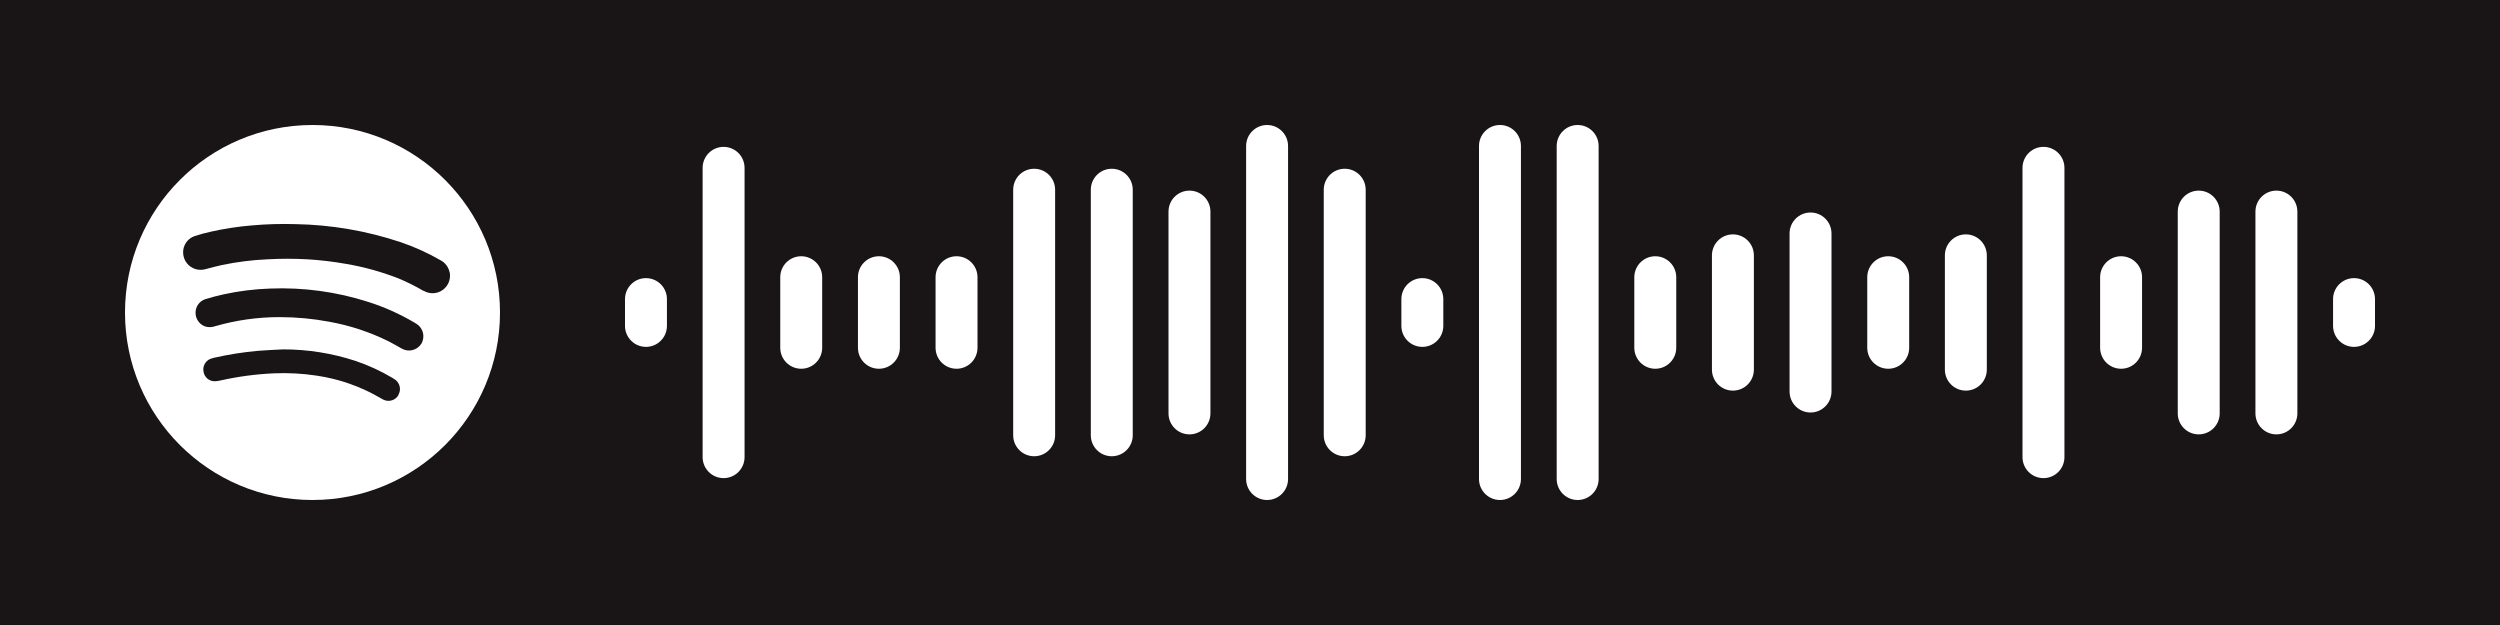
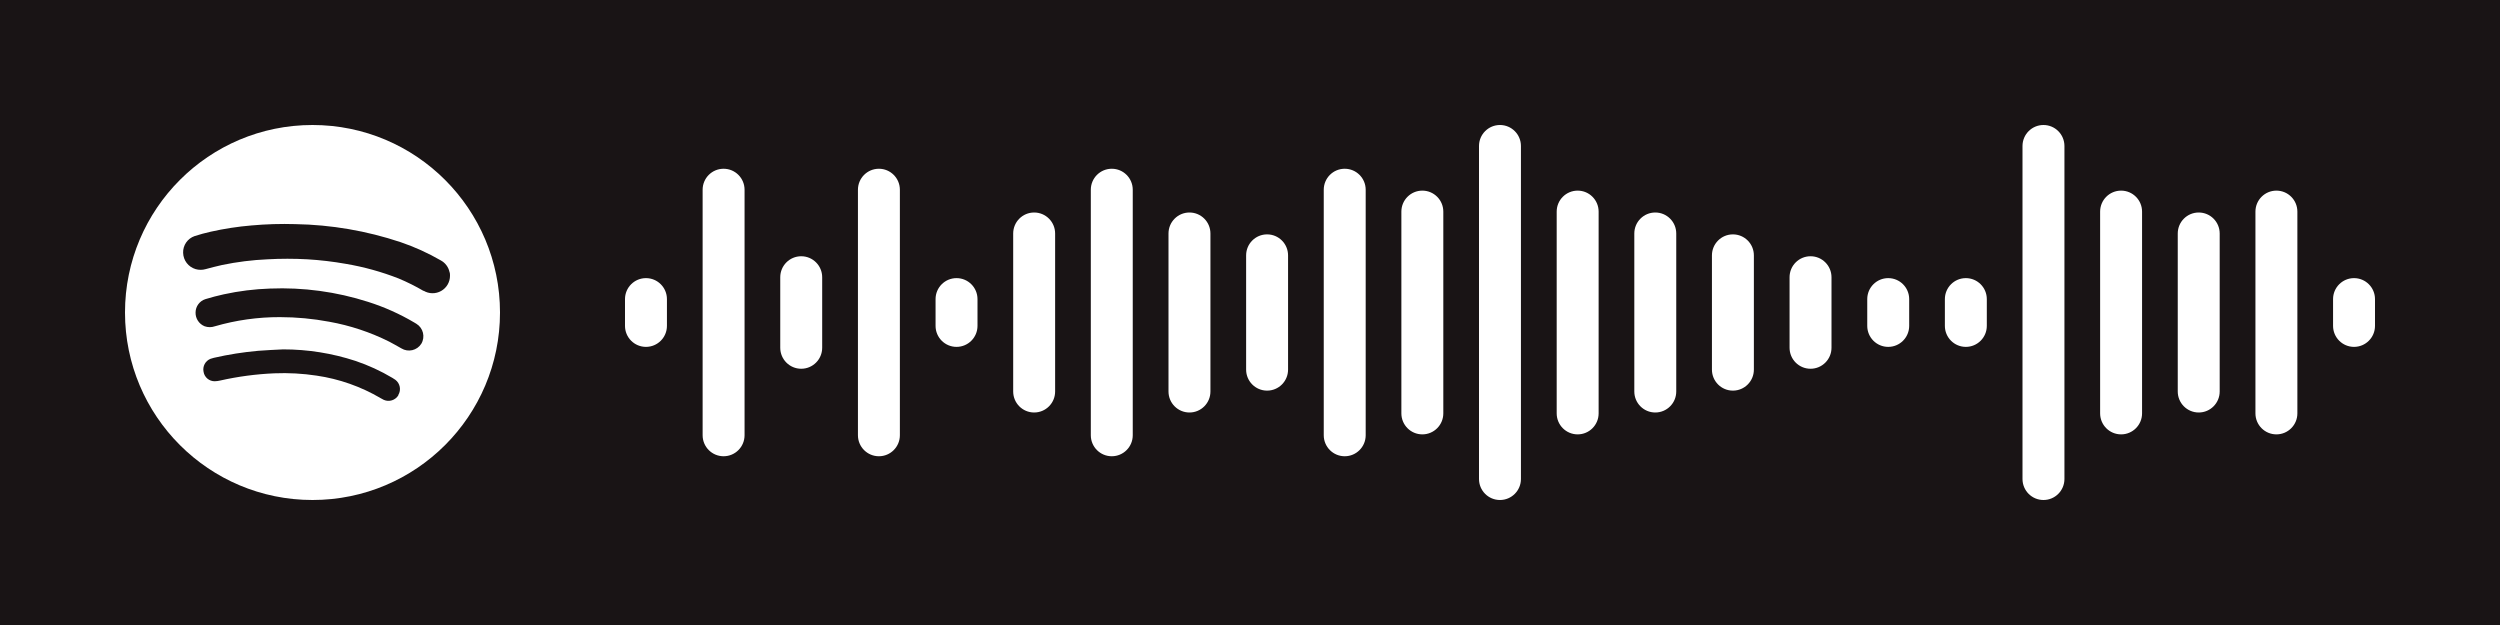
<svg xmlns="http://www.w3.org/2000/svg" width="640" height="160" viewBox="0 0 400 100">
  <rect x="0" y="0" width="400" height="100" fill="#191415" />
  <rect x="100.00" y="44.50" width="6.71" height="11.00" rx="3.36" ry="3.36" fill="#ffffff" />
-   <rect x="112.42" y="23.50" width="6.71" height="53.00" rx="3.36" ry="3.36" fill="#ffffff" />
+   <rect x="112.42" y="27.00" width="6.71" height="46.00" rx="3.36" ry="3.36" fill="#ffffff" />
  <rect x="124.84" y="41.00" width="6.71" height="18.00" rx="3.36" ry="3.36" fill="#ffffff" />
-   <rect x="137.27" y="41.00" width="6.71" height="18.00" rx="3.36" ry="3.36" fill="#ffffff" />
-   <rect x="149.69" y="41.00" width="6.71" height="18.00" rx="3.36" ry="3.36" fill="#ffffff" />
-   <rect x="162.11" y="27.00" width="6.71" height="46.00" rx="3.36" ry="3.36" fill="#ffffff" />
+   <rect x="137.27" y="27.00" width="6.71" height="46.00" rx="3.36" ry="3.36" fill="#ffffff" />
+   <rect x="149.69" y="44.50" width="6.71" height="11.00" rx="3.36" ry="3.36" fill="#ffffff" />
+   <rect x="162.11" y="34.00" width="6.71" height="32.00" rx="3.36" ry="3.36" fill="#ffffff" />
  <rect x="174.53" y="27.00" width="6.71" height="46.00" rx="3.36" ry="3.36" fill="#ffffff" />
-   <rect x="186.96" y="30.50" width="6.71" height="39.00" rx="3.36" ry="3.36" fill="#ffffff" />
-   <rect x="199.38" y="20.00" width="6.71" height="60.00" rx="3.36" ry="3.36" fill="#ffffff" />
+   <rect x="186.96" y="34.00" width="6.71" height="32.00" rx="3.36" ry="3.36" fill="#ffffff" />
+   <rect x="199.38" y="37.50" width="6.71" height="25.00" rx="3.36" ry="3.36" fill="#ffffff" />
  <rect x="211.80" y="27.00" width="6.71" height="46.00" rx="3.36" ry="3.36" fill="#ffffff" />
-   <rect x="224.22" y="44.50" width="6.71" height="11.00" rx="3.36" ry="3.36" fill="#ffffff" />
+   <rect x="224.22" y="30.50" width="6.71" height="39.00" rx="3.36" ry="3.36" fill="#ffffff" />
  <rect x="236.64" y="20.00" width="6.71" height="60.00" rx="3.36" ry="3.36" fill="#ffffff" />
-   <rect x="249.07" y="20.00" width="6.71" height="60.00" rx="3.36" ry="3.36" fill="#ffffff" />
-   <rect x="261.49" y="41.00" width="6.71" height="18.00" rx="3.36" ry="3.36" fill="#ffffff" />
+   <rect x="249.07" y="30.50" width="6.71" height="39.00" rx="3.36" ry="3.36" fill="#ffffff" />
+   <rect x="261.49" y="34.00" width="6.71" height="32.00" rx="3.36" ry="3.36" fill="#ffffff" />
  <rect x="273.91" y="37.50" width="6.71" height="25.00" rx="3.36" ry="3.36" fill="#ffffff" />
-   <rect x="286.33" y="34.00" width="6.71" height="32.00" rx="3.36" ry="3.36" fill="#ffffff" />
-   <rect x="298.76" y="41.00" width="6.71" height="18.00" rx="3.36" ry="3.36" fill="#ffffff" />
-   <rect x="311.18" y="37.50" width="6.71" height="25.00" rx="3.36" ry="3.36" fill="#ffffff" />
-   <rect x="323.60" y="23.50" width="6.71" height="53.00" rx="3.36" ry="3.36" fill="#ffffff" />
-   <rect x="336.02" y="41.00" width="6.71" height="18.00" rx="3.36" ry="3.36" fill="#ffffff" />
-   <rect x="348.44" y="30.50" width="6.71" height="39.00" rx="3.36" ry="3.36" fill="#ffffff" />
+   <rect x="286.33" y="41.00" width="6.71" height="18.00" rx="3.36" ry="3.36" fill="#ffffff" />
+   <rect x="298.76" y="44.50" width="6.71" height="11.00" rx="3.36" ry="3.36" fill="#ffffff" />
+   <rect x="311.18" y="44.50" width="6.71" height="11.00" rx="3.36" ry="3.36" fill="#ffffff" />
+   <rect x="323.60" y="20.00" width="6.71" height="60.00" rx="3.36" ry="3.36" fill="#ffffff" />
+   <rect x="336.02" y="30.50" width="6.71" height="39.00" rx="3.36" ry="3.36" fill="#ffffff" />
+   <rect x="348.44" y="34.00" width="6.71" height="32.00" rx="3.36" ry="3.36" fill="#ffffff" />
  <rect x="360.87" y="30.50" width="6.71" height="39.00" rx="3.36" ry="3.36" fill="#ffffff" />
  <rect x="373.29" y="44.50" width="6.71" height="11.00" rx="3.36" ry="3.36" fill="#ffffff" />
  <g transform="translate(20,20)">
    <path fill="#ffffff" d="M30,0A30,30,0,1,1,0,30,30,30,0,0,1,30,0M43.73,43.2a1.85,1.85,0,0,0-.47-2.43,5,5,0,0,0-.48-.31,30.64,30.64,0,0,0-5.92-2.72,37.07,37.07,0,0,0-11.56-1.84c-1.33.07-2.67.12-4,.23a52.44,52.44,0,0,0-7.08,1.12,3.45,3.45,0,0,0-.54.16,1.83,1.83,0,0,0-1.11,2.08A1.79,1.79,0,0,0,14.37,41a4.29,4.29,0,0,0,.88-.12,48.93,48.93,0,0,1,8.66-1.15,35.33,35.33,0,0,1,6.75.37,28.29,28.29,0,0,1,10.25,3.61,4.77,4.77,0,0,0,.5.27,1.85,1.85,0,0,0,2.33-.74M47.41,35a2.34,2.34,0,0,0-.78-3.19l-.35-.21a35.72,35.72,0,0,0-7.38-3.3,45.39,45.39,0,0,0-15.7-2.13,41.19,41.19,0,0,0-7.39.92c-1,.22-2,.48-2.94.77A2.26,2.26,0,0,0,11.29,30a2.32,2.32,0,0,0,1.44,2.2,2.47,2.47,0,0,0,1.67,0,37,37,0,0,1,10.38-1.46,43,43,0,0,1,7.91.74,35.46,35.46,0,0,1,9.58,3.18c.66.34,1.3.72,1.95,1.08A2.33,2.33,0,0,0,47.41,35m.35-8.49A2.79,2.79,0,0,0,52,24.11c0-.2,0-.4-.08-.6a2.78,2.78,0,0,0-1.4-1.85,35.91,35.91,0,0,0-6.41-2.91,56.19,56.19,0,0,0-16.86-2.89,58.46,58.46,0,0,0-7,.21,48.31,48.31,0,0,0-6.52,1c-.87.2-1.73.42-2.58.7a2.73,2.73,0,0,0-1.85,2.68,2.79,2.79,0,0,0,2,2.61,2.9,2.9,0,0,0,1.6,0c.87-.23,1.75-.47,2.63-.66a45.52,45.52,0,0,1,7.26-.91,57.42,57.42,0,0,1,6.4,0,53.7,53.7,0,0,1,6.11.72,42.63,42.63,0,0,1,8.49,2.35,33.25,33.25,0,0,1,4,2" />
  </g>
</svg>
